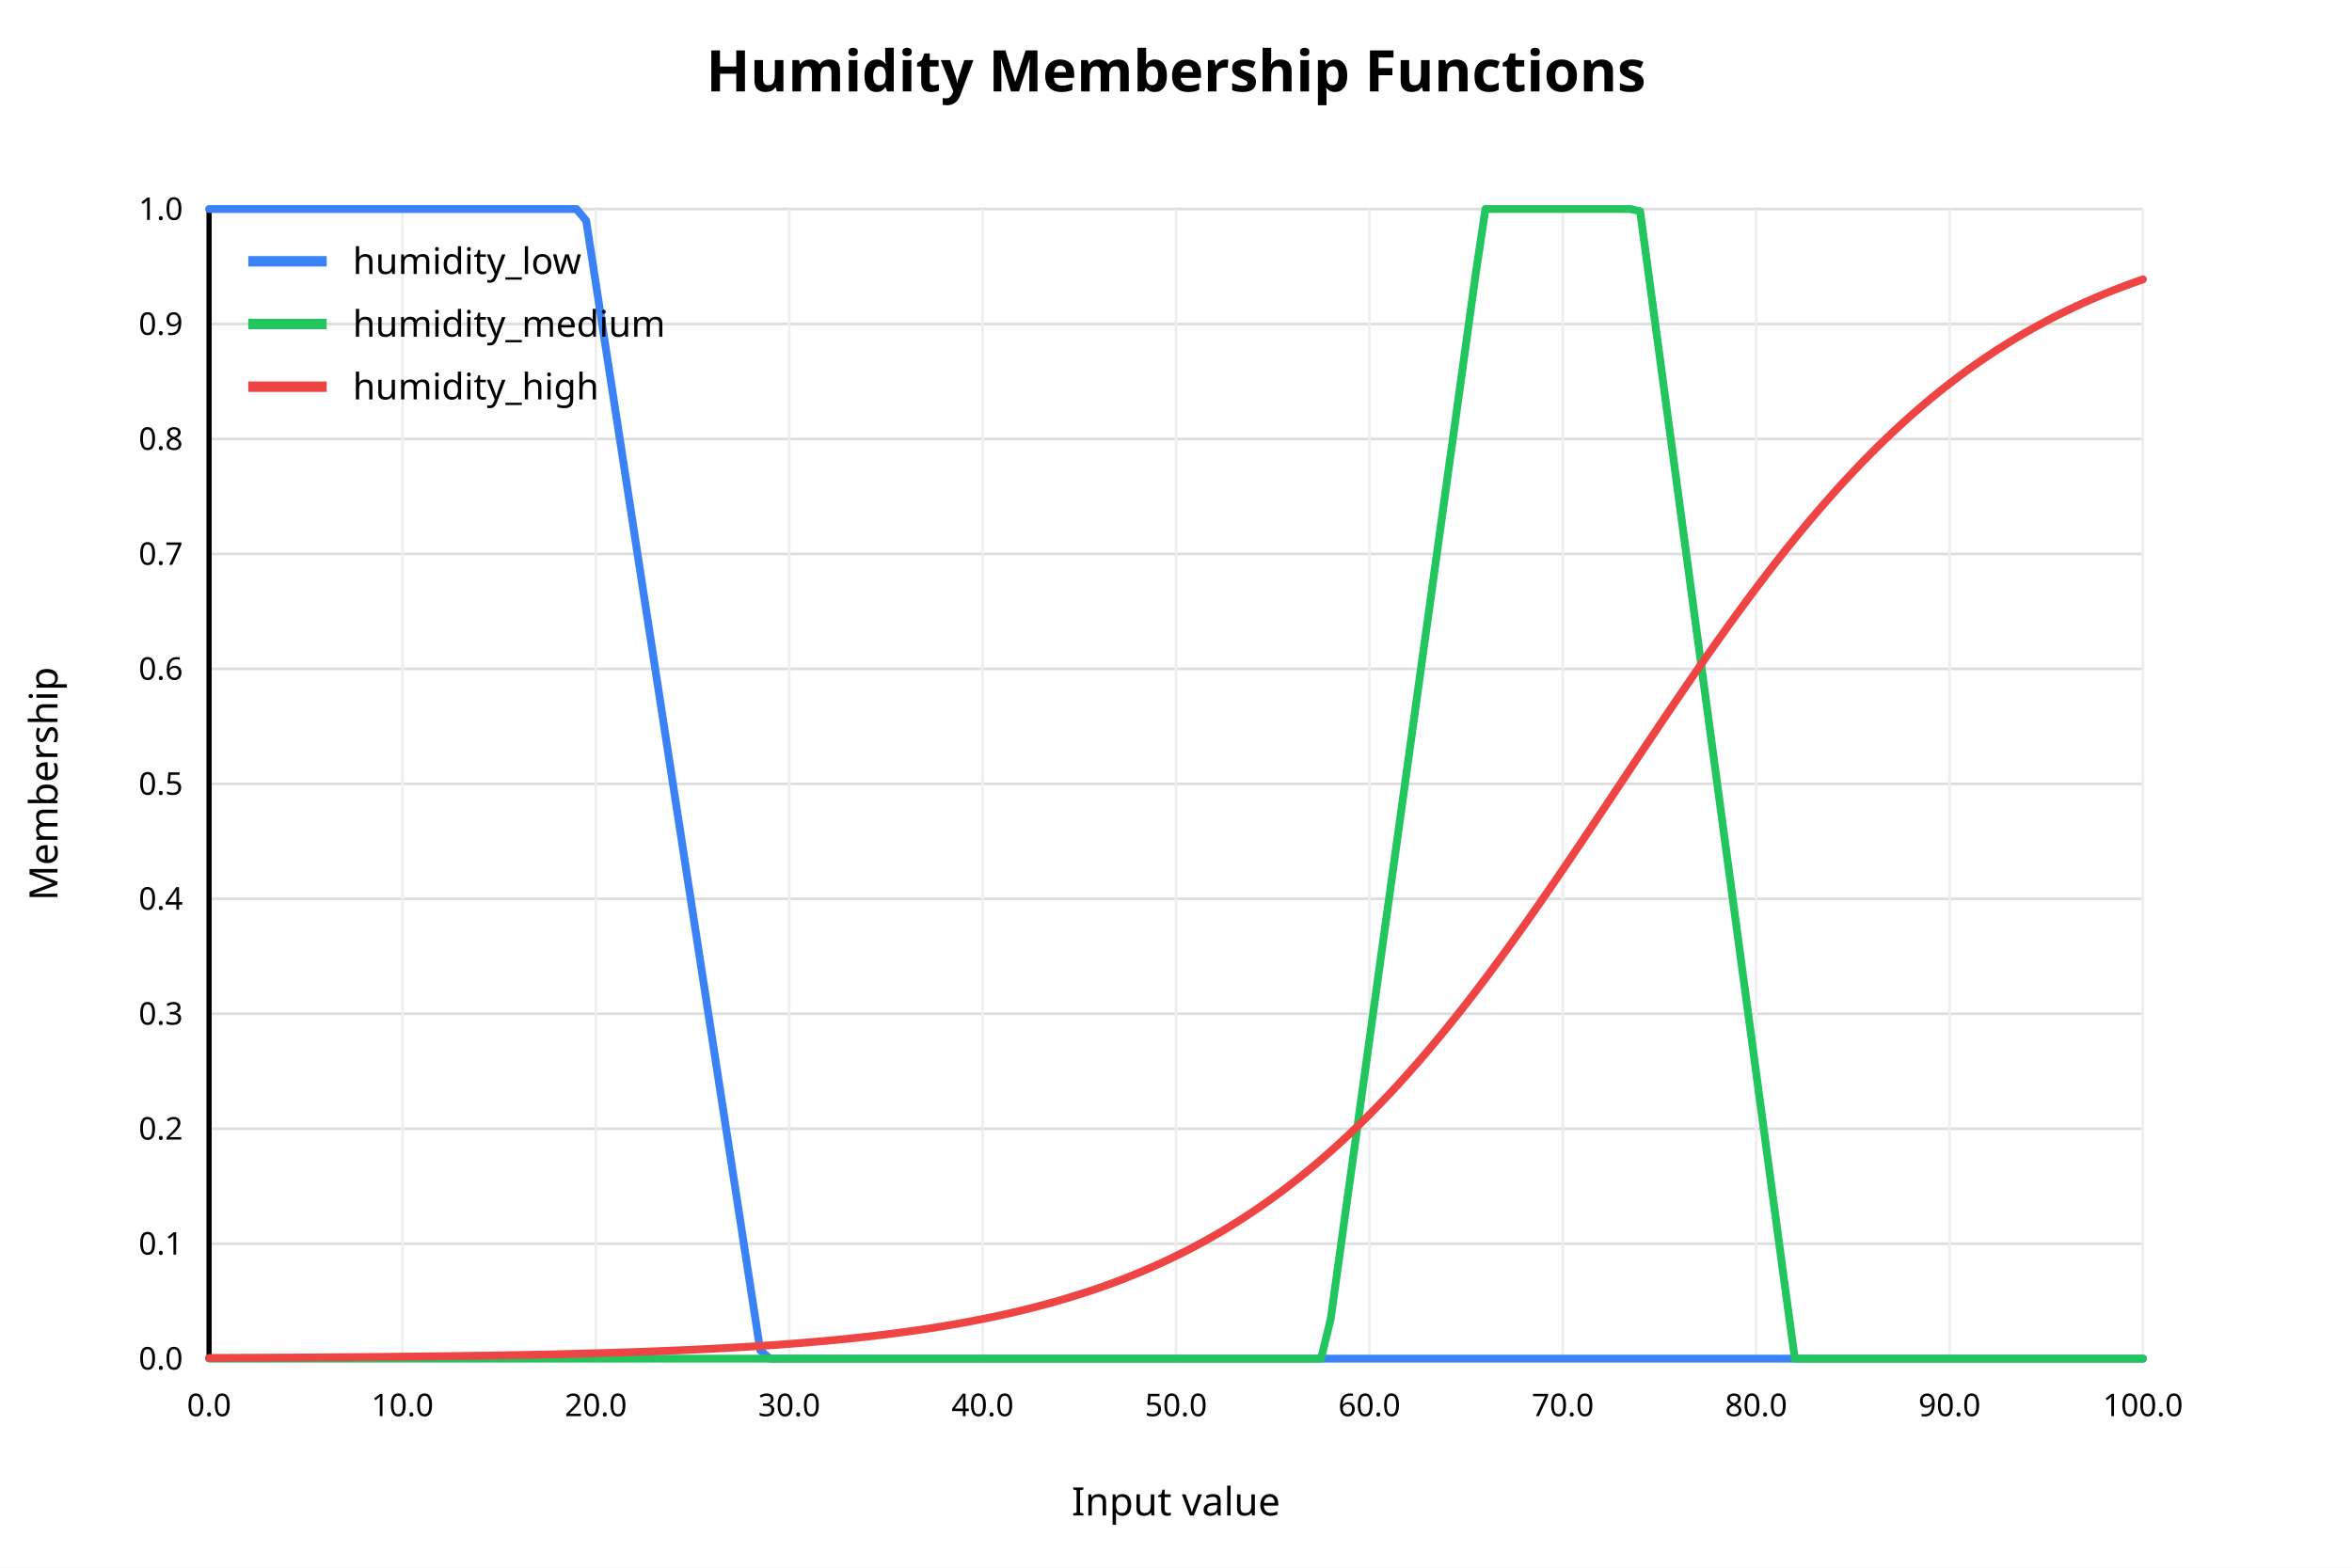
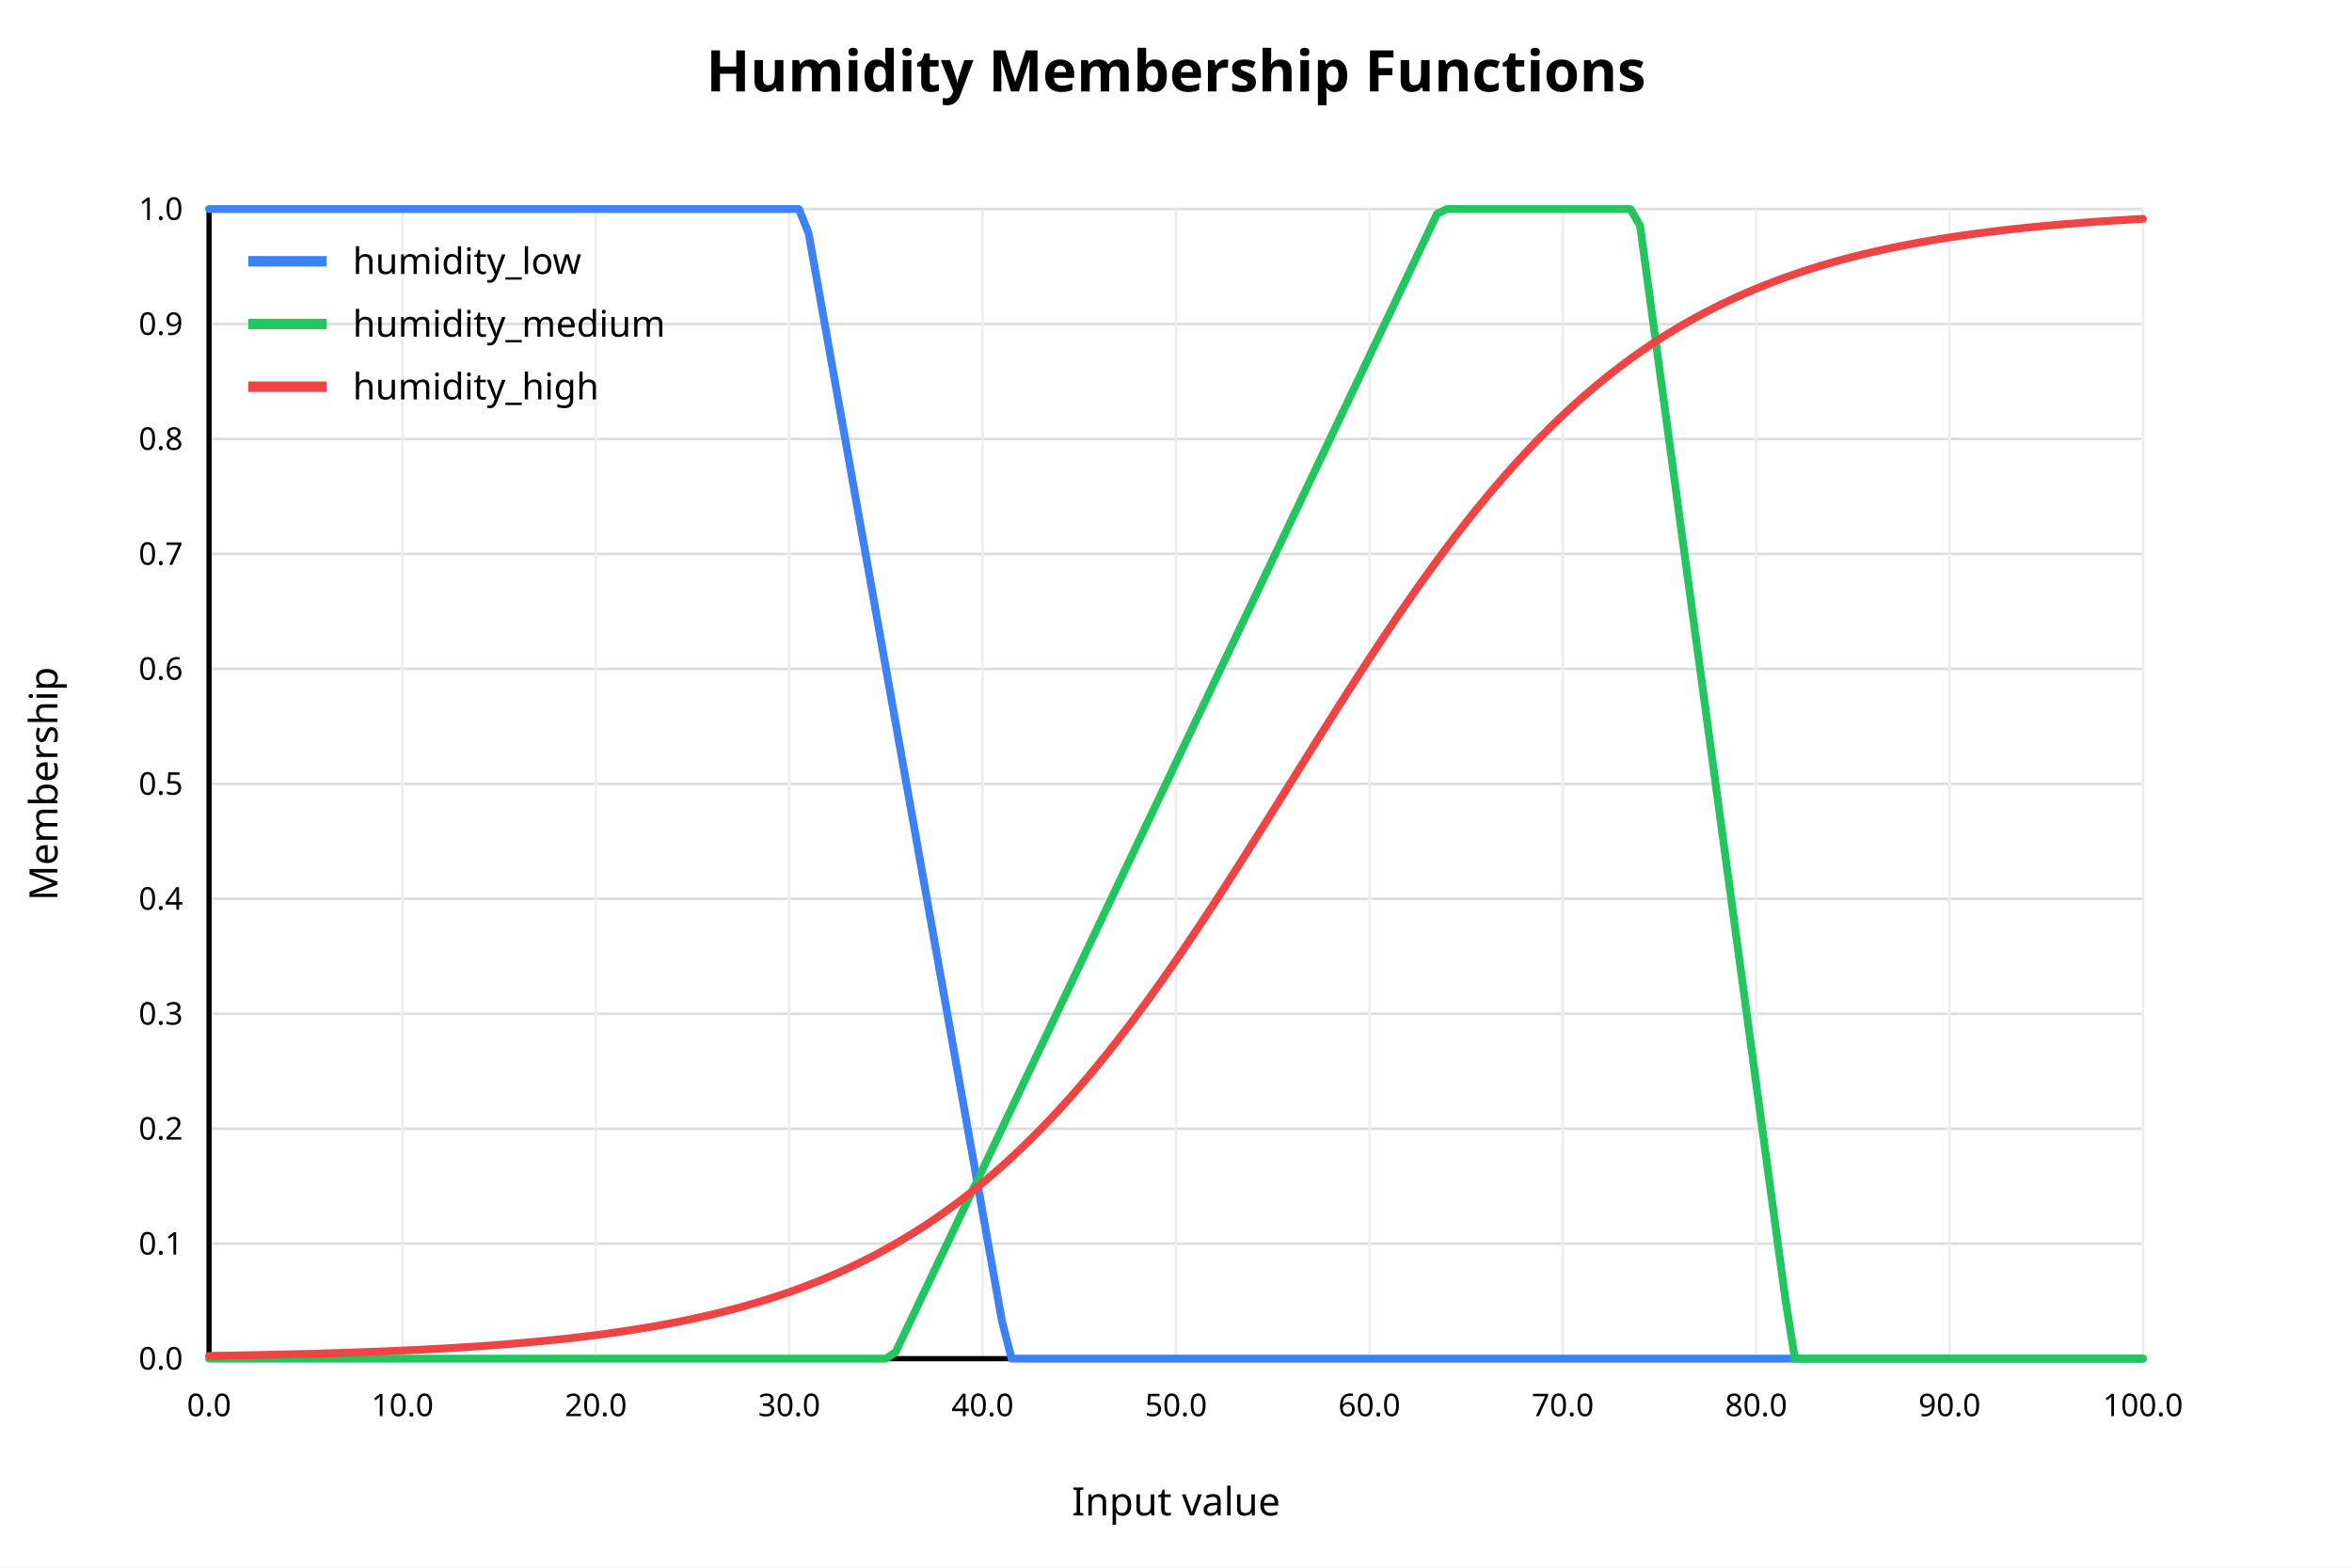
<svg xmlns="http://www.w3.org/2000/svg" width="900" height="600" viewBox="0 0 900 600">
  <rect x="0" y="0" width="900" height="600" fill="white" />
  <text x="450" y="35" text-anchor="middle" font-family="sans-serif" font-size="22" font-weight="bold" fill="black">Humidity Membership Functions</text>
  <line x1="80" y1="520.00" x2="820" y2="520.00" stroke="#dddddd" stroke-width="1" />
  <text x="70" y="520.00" text-anchor="end" dominant-baseline="middle" font-family="sans-serif" font-size="12" fill="black">0.0</text>
  <line x1="80" y1="476.00" x2="820" y2="476.00" stroke="#dddddd" stroke-width="1" />
  <text x="70" y="476.00" text-anchor="end" dominant-baseline="middle" font-family="sans-serif" font-size="12" fill="black">0.1</text>
  <line x1="80" y1="432.00" x2="820" y2="432.00" stroke="#dddddd" stroke-width="1" />
  <text x="70" y="432.00" text-anchor="end" dominant-baseline="middle" font-family="sans-serif" font-size="12" fill="black">0.2</text>
  <line x1="80" y1="388.00" x2="820" y2="388.00" stroke="#dddddd" stroke-width="1" />
  <text x="70" y="388.00" text-anchor="end" dominant-baseline="middle" font-family="sans-serif" font-size="12" fill="black">0.3</text>
  <line x1="80" y1="344.00" x2="820" y2="344.00" stroke="#dddddd" stroke-width="1" />
  <text x="70" y="344.00" text-anchor="end" dominant-baseline="middle" font-family="sans-serif" font-size="12" fill="black">0.4</text>
  <line x1="80" y1="300.00" x2="820" y2="300.00" stroke="#dddddd" stroke-width="1" />
  <text x="70" y="300.00" text-anchor="end" dominant-baseline="middle" font-family="sans-serif" font-size="12" fill="black">0.5</text>
  <line x1="80" y1="256.00" x2="820" y2="256.00" stroke="#dddddd" stroke-width="1" />
  <text x="70" y="256.00" text-anchor="end" dominant-baseline="middle" font-family="sans-serif" font-size="12" fill="black">0.6</text>
  <line x1="80" y1="212.00" x2="820" y2="212.00" stroke="#dddddd" stroke-width="1" />
  <text x="70" y="212.00" text-anchor="end" dominant-baseline="middle" font-family="sans-serif" font-size="12" fill="black">0.7</text>
  <line x1="80" y1="168.00" x2="820" y2="168.00" stroke="#dddddd" stroke-width="1" />
  <text x="70" y="168.00" text-anchor="end" dominant-baseline="middle" font-family="sans-serif" font-size="12" fill="black">0.8</text>
  <line x1="80" y1="124.00" x2="820" y2="124.00" stroke="#dddddd" stroke-width="1" />
  <text x="70" y="124.00" text-anchor="end" dominant-baseline="middle" font-family="sans-serif" font-size="12" fill="black">0.9</text>
  <line x1="80" y1="80.00" x2="820" y2="80.00" stroke="#dddddd" stroke-width="1" />
  <text x="70" y="80.00" text-anchor="end" dominant-baseline="middle" font-family="sans-serif" font-size="12" fill="black">1.0</text>
  <line x1="80.00" y1="80" x2="80.00" y2="520" stroke="#eeeeee" stroke-width="1" />
  <text x="80.00" y="542" text-anchor="middle" font-family="sans-serif" font-size="12" fill="black">0.0</text>
  <line x1="154.00" y1="80" x2="154.00" y2="520" stroke="#eeeeee" stroke-width="1" />
  <text x="154.00" y="542" text-anchor="middle" font-family="sans-serif" font-size="12" fill="black">10.0</text>
  <line x1="228.00" y1="80" x2="228.00" y2="520" stroke="#eeeeee" stroke-width="1" />
  <text x="228.00" y="542" text-anchor="middle" font-family="sans-serif" font-size="12" fill="black">20.0</text>
  <line x1="302.00" y1="80" x2="302.00" y2="520" stroke="#eeeeee" stroke-width="1" />
  <text x="302.00" y="542" text-anchor="middle" font-family="sans-serif" font-size="12" fill="black">30.0</text>
  <line x1="376.00" y1="80" x2="376.00" y2="520" stroke="#eeeeee" stroke-width="1" />
  <text x="376.00" y="542" text-anchor="middle" font-family="sans-serif" font-size="12" fill="black">40.0</text>
  <line x1="450.00" y1="80" x2="450.00" y2="520" stroke="#eeeeee" stroke-width="1" />
  <text x="450.00" y="542" text-anchor="middle" font-family="sans-serif" font-size="12" fill="black">50.0</text>
  <line x1="524.00" y1="80" x2="524.00" y2="520" stroke="#eeeeee" stroke-width="1" />
  <text x="524.00" y="542" text-anchor="middle" font-family="sans-serif" font-size="12" fill="black">60.0</text>
  <line x1="598.00" y1="80" x2="598.00" y2="520" stroke="#eeeeee" stroke-width="1" />
  <text x="598.00" y="542" text-anchor="middle" font-family="sans-serif" font-size="12" fill="black">70.0</text>
  <line x1="672.00" y1="80" x2="672.00" y2="520" stroke="#eeeeee" stroke-width="1" />
  <text x="672.00" y="542" text-anchor="middle" font-family="sans-serif" font-size="12" fill="black">80.0</text>
  <line x1="746.00" y1="80" x2="746.00" y2="520" stroke="#eeeeee" stroke-width="1" />
  <text x="746.00" y="542" text-anchor="middle" font-family="sans-serif" font-size="12" fill="black">90.0</text>
  <line x1="820.00" y1="80" x2="820.00" y2="520" stroke="#eeeeee" stroke-width="1" />
  <text x="820.00" y="542" text-anchor="middle" font-family="sans-serif" font-size="12" fill="black">100.0</text>
  <line x1="80" y1="520" x2="820" y2="520" stroke="black" stroke-width="2" />
  <line x1="80" y1="80" x2="80" y2="520" stroke="black" stroke-width="2" />
  <text x="450" y="580" text-anchor="middle" font-family="sans-serif" font-size="15" fill="black">Input value</text>
  <text x="22" y="300" text-anchor="middle" font-family="sans-serif" font-size="15" fill="black" transform="rotate(-90 22 300)">Membership</text>
-   <polyline fill="none" stroke="#3b82f6" stroke-width="3" stroke-linejoin="round" stroke-linecap="round" points="80.00,80.00 83.70,80.00 87.40,80.00 91.10,80.00 94.80,80.00 98.50,80.00 102.20,80.00 105.90,80.00 109.60,80.00 113.30,80.00 117.00,80.00 120.70,80.00 124.40,80.00 128.10,80.00 131.80,80.00 135.50,80.00 139.20,80.00 142.90,80.00 146.60,80.00 150.30,80.00 154.00,80.00 157.70,80.00 161.40,80.00 165.10,80.00 168.80,80.00 172.50,80.00 176.20,80.00 179.90,80.00 183.60,80.00 187.30,80.00 191.00,80.00 194.70,80.00 198.40,80.00 202.10,80.00 205.80,80.00 209.50,80.00 213.20,80.00 216.90,80.00 220.60,80.00 224.30,84.46 228.00,108.47 231.70,132.49 235.40,156.51 239.10,180.53 242.80,204.54 246.50,228.56 250.20,252.58 253.90,276.60 257.60,300.61 261.30,324.63 265.00,348.65 268.70,372.67 272.40,396.68 276.10,420.70 279.80,444.72 283.50,468.74 287.20,492.76 290.90,516.77 294.60,520.00 298.30,520.00 302.00,520.00 305.70,520.00 309.40,520.00 313.10,520.00 316.80,520.00 320.50,520.00 324.20,520.00 327.90,520.00 331.60,520.00 335.30,520.00 339.00,520.00 342.70,520.00 346.40,520.00 350.10,520.00 353.80,520.00 357.50,520.00 361.20,520.00 364.90,520.00 368.60,520.00 372.30,520.00 376.00,520.00 379.70,520.00 383.40,520.00 387.10,520.00 390.80,520.00 394.50,520.00 398.20,520.00 401.90,520.00 405.60,520.00 409.30,520.00 413.00,520.00 416.70,520.00 420.40,520.00 424.10,520.00 427.80,520.00 431.50,520.00 435.20,520.00 438.90,520.00 442.60,520.00 446.30,520.00 450.00,520.00 453.70,520.00 457.40,520.00 461.10,520.00 464.80,520.00 468.50,520.00 472.20,520.00 475.90,520.00 479.60,520.00 483.30,520.00 487.00,520.00 490.70,520.00 494.40,520.00 498.10,520.00 501.80,520.00 505.50,520.00 509.20,520.00 512.90,520.00 516.60,520.00 520.30,520.00 524.00,520.00 527.70,520.00 531.40,520.00 535.10,520.00 538.80,520.00 542.50,520.00 546.20,520.00 549.90,520.00 553.60,520.00 557.30,520.00 561.00,520.00 564.70,520.00 568.40,520.00 572.10,520.00 575.80,520.00 579.50,520.00 583.20,520.00 586.90,520.00 590.60,520.00 594.30,520.00 598.00,520.00 601.70,520.00 605.40,520.00 609.10,520.00 612.80,520.00 616.50,520.00 620.20,520.00 623.90,520.00 627.60,520.00 631.30,520.00 635.00,520.00 638.70,520.00 642.40,520.00 646.10,520.00 649.80,520.00 653.50,520.00 657.20,520.00 660.90,520.00 664.60,520.00 668.30,520.00 672.00,520.00 675.70,520.00 679.40,520.00 683.10,520.00 686.80,520.00 690.50,520.00 694.20,520.00 697.90,520.00 701.60,520.00 705.30,520.00 709.00,520.00 712.70,520.00 716.40,520.00 720.10,520.00 723.80,520.00 727.50,520.00 731.20,520.00 734.90,520.00 738.60,520.00 742.30,520.00 746.00,520.00 749.70,520.00 753.40,520.00 757.10,520.00 760.80,520.00 764.50,520.00 768.20,520.00 771.90,520.00 775.60,520.00 779.30,520.00 783.00,520.00 786.70,520.00 790.40,520.00 794.10,520.00 797.80,520.00 801.50,520.00 805.20,520.00 808.90,520.00 812.60,520.00 816.30,520.00 820.00,520.00" />
+   <polyline fill="none" stroke="#3b82f6" stroke-width="3" stroke-linejoin="round" stroke-linecap="round" points="80.00,80.00 83.70,80.00 87.40,80.00 91.10,80.00 94.80,80.00 98.50,80.00 102.20,80.00 105.90,80.00 109.60,80.00 113.30,80.00 117.00,80.00 120.70,80.00 124.40,80.00 128.10,80.00 131.80,80.00 135.50,80.00 139.20,80.00 142.90,80.00 146.60,80.00 150.30,80.00 154.00,80.00 157.70,80.00 161.40,80.00 165.10,80.00 168.80,80.00 172.50,80.00 176.20,80.00 179.90,80.00 183.60,80.00 187.30,80.00 191.00,80.00 194.70,80.00 198.40,80.00 202.10,80.00 205.80,80.00 209.50,80.00 213.20,80.00 216.90,80.00 220.60,80.00 224.30,80.00 228.00,80.00 231.70,80.00 235.40,80.00 239.10,80.00 242.80,80.00 246.50,80.00 250.20,80.00 253.90,80.00 257.60,80.00 261.30,80.00 265.00,80.00 268.70,80.00 272.40,80.00 276.10,80.00 279.80,80.00 283.50,80.00 287.20,80.00 290.90,80.00 294.60,80.00 298.30,80.00 302.00,80.00 305.70,80.00 309.40,89.20 313.10,110.03 316.80,130.85 320.50,151.67 324.20,172.49 327.90,193.31 331.60,214.13 335.30,234.95 339.00,255.78 342.70,276.60 346.40,297.42 350.10,318.24 353.80,339.06 357.50,359.88 361.20,380.71 364.90,401.53 368.60,422.35 372.30,443.17 376.00,463.99 379.70,484.81 383.40,505.63 387.10,520.00 390.80,520.00 394.50,520.00 398.20,520.00 401.90,520.00 405.60,520.00 409.30,520.00 413.00,520.00 416.70,520.00 420.40,520.00 424.10,520.00 427.80,520.00 431.50,520.00 435.20,520.00 438.90,520.00 442.60,520.00 446.30,520.00 450.00,520.00 453.70,520.00 457.40,520.00 461.10,520.00 464.80,520.00 468.50,520.00 472.20,520.00 475.90,520.00 479.60,520.00 483.30,520.00 487.00,520.00 490.70,520.00 494.40,520.00 498.10,520.00 501.80,520.00 505.50,520.00 509.20,520.00 512.90,520.00 516.60,520.00 520.30,520.00 524.00,520.00 527.70,520.00 531.40,520.00 535.10,520.00 538.80,520.00 542.50,520.00 546.20,520.00 549.90,520.00 553.60,520.00 557.30,520.00 561.00,520.00 564.70,520.00 568.40,520.00 572.10,520.00 575.80,520.00 579.50,520.00 583.20,520.00 586.90,520.00 590.60,520.00 594.30,520.00 598.00,520.00 601.70,520.00 605.40,520.00 609.10,520.00 612.80,520.00 616.50,520.00 620.20,520.00 623.90,520.00 627.60,520.00 631.30,520.00 635.00,520.00 638.70,520.00 642.40,520.00 646.10,520.00 649.80,520.00 653.50,520.00 657.20,520.00 660.90,520.00 664.60,520.00 668.30,520.00 672.00,520.00 675.70,520.00 679.40,520.00 683.10,520.00 686.80,520.00 690.50,520.00 694.20,520.00 697.90,520.00 701.60,520.00 705.30,520.00 709.00,520.00 712.70,520.00 716.40,520.00 720.10,520.00 723.80,520.00 727.50,520.00 731.20,520.00 734.90,520.00 738.60,520.00 742.30,520.00 746.00,520.00 749.70,520.00 753.40,520.00 757.10,520.00 760.80,520.00 764.50,520.00 768.20,520.00 771.90,520.00 775.60,520.00 779.30,520.00 783.00,520.00 786.70,520.00 790.40,520.00 794.10,520.00 797.80,520.00 801.50,520.00 805.20,520.00 808.90,520.00 812.60,520.00 816.30,520.00 820.00,520.00" />
  <line x1="95" y1="100" x2="125" y2="100" stroke="#3b82f6" stroke-width="4" />
  <text x="135" y="100" dominant-baseline="middle" font-family="sans-serif" font-size="14" fill="black">humidity_low</text>
-   <polyline fill="none" stroke="#22c55e" stroke-width="3" stroke-linejoin="round" stroke-linecap="round" points="80.00,520.00 83.70,520.00 87.40,520.00 91.10,520.00 94.80,520.00 98.50,520.00 102.20,520.00 105.90,520.00 109.60,520.00 113.30,520.00 117.00,520.00 120.70,520.00 124.40,520.00 128.10,520.00 131.80,520.00 135.50,520.00 139.20,520.00 142.90,520.00 146.60,520.00 150.30,520.00 154.00,520.00 157.70,520.00 161.40,520.00 165.10,520.00 168.80,520.00 172.50,520.00 176.20,520.00 179.90,520.00 183.60,520.00 187.30,520.00 191.00,520.00 194.70,520.00 198.40,520.00 202.10,520.00 205.80,520.00 209.50,520.00 213.20,520.00 216.90,520.00 220.60,520.00 224.30,520.00 228.00,520.00 231.70,520.00 235.40,520.00 239.10,520.00 242.80,520.00 246.50,520.00 250.20,520.00 253.90,520.00 257.60,520.00 261.30,520.00 265.00,520.00 268.70,520.00 272.40,520.00 276.10,520.00 279.80,520.00 283.50,520.00 287.20,520.00 290.90,520.00 294.60,520.00 298.30,520.00 302.00,520.00 305.70,520.00 309.40,520.00 313.10,520.00 316.80,520.00 320.50,520.00 324.20,520.00 327.90,520.00 331.60,520.00 335.30,520.00 339.00,520.00 342.70,520.00 346.40,520.00 350.10,520.00 353.80,520.00 357.50,520.00 361.20,520.00 364.90,520.00 368.60,520.00 372.30,520.00 376.00,520.00 379.70,520.00 383.40,520.00 387.10,520.00 390.80,520.00 394.50,520.00 398.20,520.00 401.90,520.00 405.60,520.00 409.30,520.00 413.00,520.00 416.70,520.00 420.40,520.00 424.10,520.00 427.80,520.00 431.50,520.00 435.20,520.00 438.90,520.00 442.60,520.00 446.30,520.00 450.00,520.00 453.70,520.00 457.40,520.00 461.10,520.00 464.80,520.00 468.50,520.00 472.20,520.00 475.90,520.00 479.60,520.00 483.30,520.00 487.00,520.00 490.70,520.00 494.40,520.00 498.10,520.00 501.80,520.00 505.50,520.00 509.20,504.81 512.90,478.13 516.60,451.46 520.30,424.79 524.00,398.12 527.70,371.45 531.40,344.78 535.10,318.11 538.80,291.44 542.50,264.77 546.20,238.10 549.90,211.43 553.60,184.76 557.30,158.09 561.00,131.42 564.70,104.75 568.40,80.00 572.10,80.00 575.80,80.00 579.50,80.00 583.20,80.00 586.90,80.00 590.60,80.00 594.30,80.00 598.00,80.00 601.70,80.00 605.40,80.00 609.10,80.00 612.80,80.00 616.50,80.00 620.20,80.00 623.90,80.00 627.60,80.87 631.30,108.35 635.00,135.82 638.70,163.29 642.40,190.77 646.10,218.24 649.80,245.72 653.50,273.19 657.20,300.66 660.90,328.14 664.60,355.61 668.30,383.08 672.00,410.56 675.70,438.03 679.40,465.50 683.10,492.98 686.80,520.00 690.50,520.00 694.20,520.00 697.90,520.00 701.60,520.00 705.30,520.00 709.00,520.00 712.70,520.00 716.40,520.00 720.10,520.00 723.80,520.00 727.50,520.00 731.20,520.00 734.90,520.00 738.60,520.00 742.30,520.00 746.00,520.00 749.70,520.00 753.40,520.00 757.10,520.00 760.80,520.00 764.50,520.00 768.20,520.00 771.90,520.00 775.60,520.00 779.30,520.00 783.00,520.00 786.70,520.00 790.40,520.00 794.10,520.00 797.80,520.00 801.50,520.00 805.20,520.00 808.90,520.00 812.60,520.00 816.30,520.00 820.00,520.00" />
+   <polyline fill="none" stroke="#22c55e" stroke-width="3" stroke-linejoin="round" stroke-linecap="round" points="80.00,520.00 83.70,520.00 87.40,520.00 91.10,520.00 94.80,520.00 98.50,520.00 102.20,520.00 105.90,520.00 109.60,520.00 113.30,520.00 117.00,520.00 120.70,520.00 124.40,520.00 128.10,520.00 131.80,520.00 135.50,520.00 139.20,520.00 142.90,520.00 146.60,520.00 150.30,520.00 154.00,520.00 157.70,520.00 161.40,520.00 165.10,520.00 168.80,520.00 172.50,520.00 176.20,520.00 179.90,520.00 183.60,520.00 187.30,520.00 191.00,520.00 194.70,520.00 198.40,520.00 202.10,520.00 205.80,520.00 209.50,520.00 213.20,520.00 216.90,520.00 220.60,520.00 224.30,520.00 228.00,520.00 231.70,520.00 235.40,520.00 239.10,520.00 242.80,520.00 246.50,520.00 250.20,520.00 253.90,520.00 257.60,520.00 261.30,520.00 265.00,520.00 268.70,520.00 272.40,520.00 276.10,520.00 279.80,520.00 283.50,520.00 287.20,520.00 290.90,520.00 294.60,520.00 298.30,520.00 302.00,520.00 305.70,520.00 309.40,520.00 313.10,520.00 316.80,520.00 320.50,520.00 324.20,520.00 327.90,520.00 331.60,520.00 335.30,520.00 339.00,520.00 342.70,517.51 346.40,509.73 350.10,501.95 353.80,494.17 357.50,486.39 361.20,478.61 364.90,470.83 368.60,463.05 372.30,455.27 376.00,447.50 379.70,439.72 383.40,431.94 387.10,424.16 390.80,416.38 394.50,408.60 398.20,400.82 401.90,393.04 405.60,385.26 409.30,377.48 413.00,369.70 416.70,361.92 420.40,354.14 424.10,346.36 427.80,338.58 431.50,330.80 435.20,323.03 438.90,315.25 442.60,307.47 446.30,299.69 450.00,291.91 453.70,284.13 457.40,276.35 461.10,268.57 464.80,260.79 468.50,253.01 472.20,245.23 475.90,237.45 479.60,229.67 483.30,221.89 487.00,214.11 490.70,206.33 494.40,198.55 498.10,190.78 501.80,183.00 505.50,175.22 509.20,167.44 512.90,159.66 516.60,151.88 520.30,144.10 524.00,136.32 527.70,128.54 531.40,120.76 535.10,112.98 538.80,105.20 542.50,97.42 546.20,89.64 549.90,81.86 553.60,80.00 557.30,80.00 561.00,80.00 564.70,80.00 568.40,80.00 572.10,80.00 575.80,80.00 579.50,80.00 583.20,80.00 586.90,80.00 590.60,80.00 594.30,80.00 598.00,80.00 601.70,80.00 605.40,80.00 609.10,80.00 612.80,80.00 616.50,80.00 620.20,80.00 623.90,80.00 627.60,86.44 631.30,113.79 635.00,141.14 638.70,168.49 642.40,195.84 646.10,223.19 649.80,250.54 653.50,277.89 657.20,305.25 660.90,332.60 664.60,359.95 668.30,387.30 672.00,414.65 675.70,442.00 679.40,469.35 683.10,496.70 686.80,520.00 690.50,520.00 694.20,520.00 697.90,520.00 701.60,520.00 705.30,520.00 709.00,520.00 712.70,520.00 716.40,520.00 720.10,520.00 723.80,520.00 727.50,520.00 731.20,520.00 734.90,520.00 738.60,520.00 742.30,520.00 746.00,520.00 749.70,520.00 753.40,520.00 757.10,520.00 760.80,520.00 764.50,520.00 768.20,520.00 771.90,520.00 775.60,520.00 779.30,520.00 783.00,520.00 786.70,520.00 790.40,520.00 794.10,520.00 797.80,520.00 801.50,520.00 805.20,520.00 808.90,520.00 812.60,520.00 816.30,520.00 820.00,520.00" />
  <line x1="95" y1="124" x2="125" y2="124" stroke="#22c55e" stroke-width="4" />
  <text x="135" y="124" dominant-baseline="middle" font-family="sans-serif" font-size="14" fill="black">humidity_medium</text>
-   <polyline fill="none" stroke="#ef4444" stroke-width="3" stroke-linejoin="round" stroke-linecap="round" points="80.00,519.72 83.70,519.71 87.40,519.70 91.10,519.68 94.80,519.66 98.50,519.65 102.20,519.63 105.90,519.61 109.60,519.59 113.30,519.57 117.00,519.54 120.70,519.52 124.40,519.49 128.10,519.47 131.80,519.44 135.50,519.41 139.20,519.38 142.90,519.35 146.60,519.32 150.30,519.28 154.00,519.24 157.70,519.20 161.40,519.16 165.10,519.12 168.80,519.07 172.50,519.03 176.20,518.98 179.90,518.92 183.60,518.87 187.30,518.81 191.00,518.75 194.70,518.68 198.40,518.61 202.10,518.54 205.80,518.47 209.50,518.39 213.20,518.31 216.90,518.22 220.60,518.13 224.30,518.03 228.00,517.93 231.70,517.82 235.40,517.71 239.10,517.59 242.80,517.47 246.50,517.34 250.20,517.20 253.90,517.05 257.60,516.90 261.30,516.74 265.00,516.58 268.70,516.40 272.40,516.22 276.10,516.02 279.80,515.82 283.50,515.60 287.20,515.38 290.90,515.14 294.60,514.89 298.30,514.63 302.00,514.35 305.70,514.07 309.40,513.76 313.10,513.44 316.80,513.11 320.50,512.76 324.20,512.39 327.90,512.00 331.60,511.60 335.30,511.17 339.00,510.72 342.70,510.25 346.40,509.76 350.10,509.24 353.80,508.70 357.50,508.13 361.20,507.53 364.90,506.90 368.60,506.24 372.30,505.55 376.00,504.83 379.70,504.07 383.40,503.28 387.10,502.45 390.80,501.58 394.50,500.66 398.20,499.71 401.90,498.71 405.60,497.66 409.30,496.56 413.00,495.41 416.70,494.22 420.40,492.96 424.10,491.65 427.80,490.28 431.50,488.85 435.20,487.35 438.90,485.79 442.60,484.17 446.30,482.47 450.00,480.70 453.70,478.85 457.40,476.93 461.10,474.92 464.80,472.84 468.50,470.67 472.20,468.41 475.90,466.06 479.60,463.63 483.30,461.09 487.00,458.47 490.70,455.75 494.40,452.92 498.10,450.00 501.80,446.97 505.50,443.84 509.20,440.61 512.90,437.27 516.60,433.82 520.30,430.27 524.00,426.60 527.70,422.83 531.40,418.95 535.10,414.97 538.80,410.87 542.50,406.67 546.20,402.37 549.90,397.96 553.60,393.46 557.30,388.86 561.00,384.16 564.70,379.37 568.40,374.49 572.10,369.53 575.80,364.48 579.50,359.37 583.20,354.18 586.90,348.93 590.60,343.62 594.30,338.25 598.00,332.84 601.70,327.38 605.40,321.90 609.10,316.38 612.80,310.84 616.50,305.29 620.20,299.74 623.90,294.18 627.60,288.63 631.30,283.10 635.00,277.58 638.70,272.10 642.40,266.65 646.10,261.24 649.80,255.88 653.50,250.57 657.20,245.33 660.90,240.15 664.60,235.03 668.30,230.00 672.00,225.05 675.70,220.18 679.40,215.39 683.10,210.70 686.80,206.11 690.50,201.61 694.20,197.22 697.90,192.93 701.60,188.74 705.30,184.65 709.00,180.68 712.70,176.81 716.40,173.05 720.10,169.39 723.80,165.85 727.50,162.41 731.20,159.08 734.90,155.85 738.60,152.73 742.30,149.72 746.00,146.81 749.70,143.99 753.40,141.28 757.10,138.66 760.80,136.14 764.50,133.71 768.20,131.37 771.90,129.13 775.60,126.96 779.30,124.89 783.00,122.89 786.70,120.97 790.40,119.13 794.10,117.37 797.80,115.68 801.50,114.06 805.20,112.50 808.90,111.01 812.60,109.59 816.30,108.22 820.00,106.92" />
+   <polyline fill="none" stroke="#ef4444" stroke-width="3" stroke-linejoin="round" stroke-linecap="round" points="80.00,518.94 83.70,518.88 87.40,518.82 91.10,518.75 94.80,518.68 98.50,518.61 102.20,518.53 105.90,518.45 109.60,518.36 113.30,518.27 117.00,518.18 120.70,518.08 124.40,517.97 128.10,517.86 131.80,517.74 135.50,517.62 139.20,517.49 142.90,517.35 146.60,517.20 150.30,517.05 154.00,516.89 157.70,516.72 161.40,516.54 165.10,516.35 168.80,516.15 172.50,515.94 176.20,515.71 179.90,515.48 183.60,515.23 187.30,514.97 191.00,514.70 194.70,514.41 198.40,514.10 202.10,513.78 205.80,513.44 209.50,513.08 213.20,512.70 216.90,512.31 220.60,511.89 224.30,511.45 228.00,510.99 231.70,510.50 235.40,509.98 239.10,509.44 242.80,508.87 246.50,508.27 250.20,507.64 253.90,506.98 257.60,506.28 261.30,505.55 265.00,504.77 268.70,503.96 272.40,503.11 276.10,502.21 279.80,501.27 283.50,500.28 287.20,499.24 290.90,498.14 294.60,497.00 298.30,495.79 302.00,494.53 305.70,493.21 309.40,491.82 313.10,490.37 316.80,488.84 320.50,487.24 324.20,485.57 327.90,483.82 331.60,482.00 335.30,480.08 339.00,478.08 342.70,475.99 346.40,473.81 350.10,471.54 353.80,469.17 357.50,466.69 361.20,464.12 364.90,461.44 368.60,458.65 372.30,455.75 376.00,452.73 379.70,449.61 383.40,446.36 387.10,443.00 390.80,439.52 394.50,435.91 398.20,432.19 401.90,428.34 405.60,424.37 409.30,420.27 413.00,416.06 416.70,411.72 420.40,407.26 424.10,402.69 427.80,397.99 431.50,393.19 435.20,388.27 438.90,383.24 442.60,378.11 446.30,372.89 450.00,367.56 453.70,362.15 457.40,356.66 461.10,351.09 464.80,345.45 468.50,339.74 472.20,333.98 475.90,328.18 479.60,322.33 483.30,316.45 487.00,310.54 490.70,304.63 494.40,298.70 498.10,292.78 501.80,286.86 505.50,280.97 509.20,275.10 512.90,269.27 516.60,263.48 520.30,257.75 524.00,252.07 527.70,246.46 531.40,240.92 535.10,235.46 538.80,230.09 542.50,224.81 546.20,219.62 549.90,214.54 553.60,209.56 557.30,204.69 561.00,199.93 564.70,195.29 568.40,190.77 572.10,186.36 575.80,182.08 579.50,177.91 583.20,173.87 586.90,169.96 590.60,166.16 594.30,162.49 598.00,158.94 601.70,155.51 605.40,152.20 609.10,149.01 612.80,145.93 616.50,142.97 620.20,140.12 623.90,137.37 627.60,134.74 631.30,132.21 635.00,129.78 638.70,127.45 642.40,125.22 646.10,123.08 649.80,121.03 653.50,119.07 657.20,117.19 660.90,115.40 664.60,113.68 668.30,112.05 672.00,110.48 675.70,108.99 679.40,107.56 683.10,106.20 686.80,104.91 690.50,103.67 694.20,102.49 697.90,101.37 701.60,100.30 705.30,99.28 709.00,98.31 712.70,97.39 716.40,96.51 720.10,95.68 723.80,94.88 727.50,94.13 731.20,93.41 734.90,92.73 738.60,92.08 742.30,91.46 746.00,90.87 749.70,90.32 753.40,89.79 757.10,89.29 760.80,88.81 764.50,88.35 768.20,87.92 771.90,87.52 775.60,87.13 779.30,86.76 783.00,86.41 786.70,86.08 790.40,85.76 794.10,85.47 797.80,85.18 801.50,84.91 805.20,84.66 808.90,84.42 812.60,84.19 816.30,83.97 820.00,83.76" />
  <line x1="95" y1="148" x2="125" y2="148" stroke="#ef4444" stroke-width="4" />
  <text x="135" y="148" dominant-baseline="middle" font-family="sans-serif" font-size="14" fill="black">humidity_high</text>
</svg>
